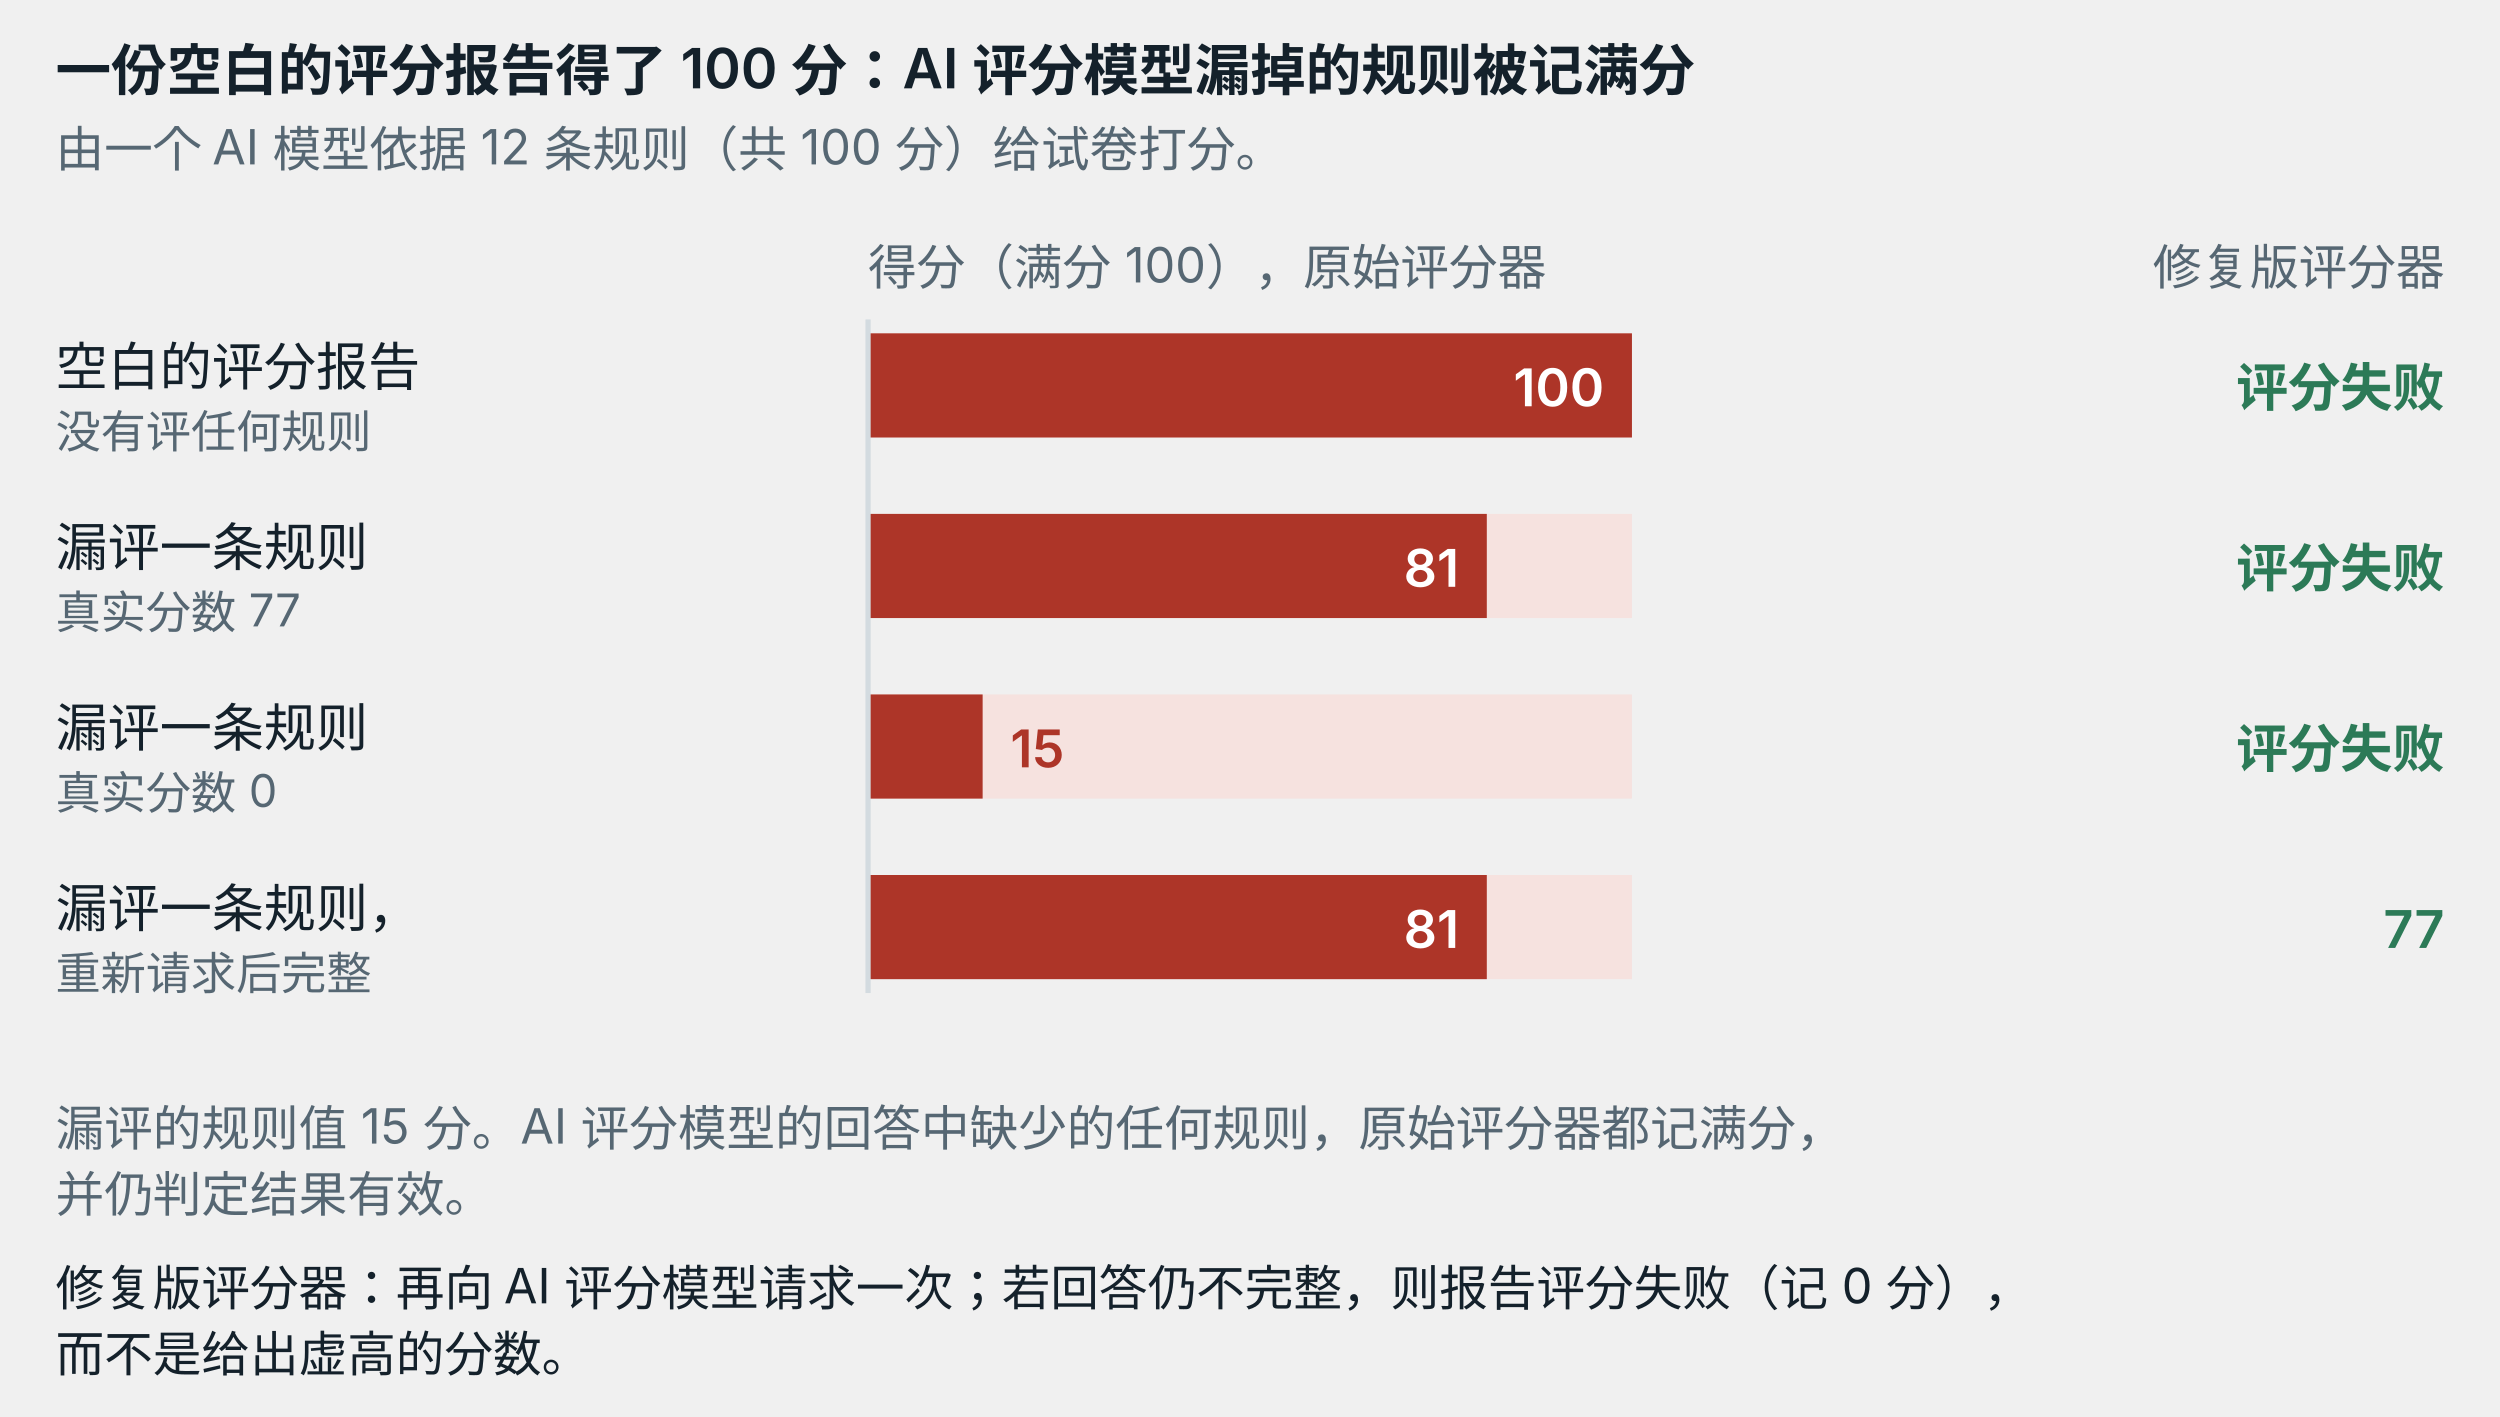
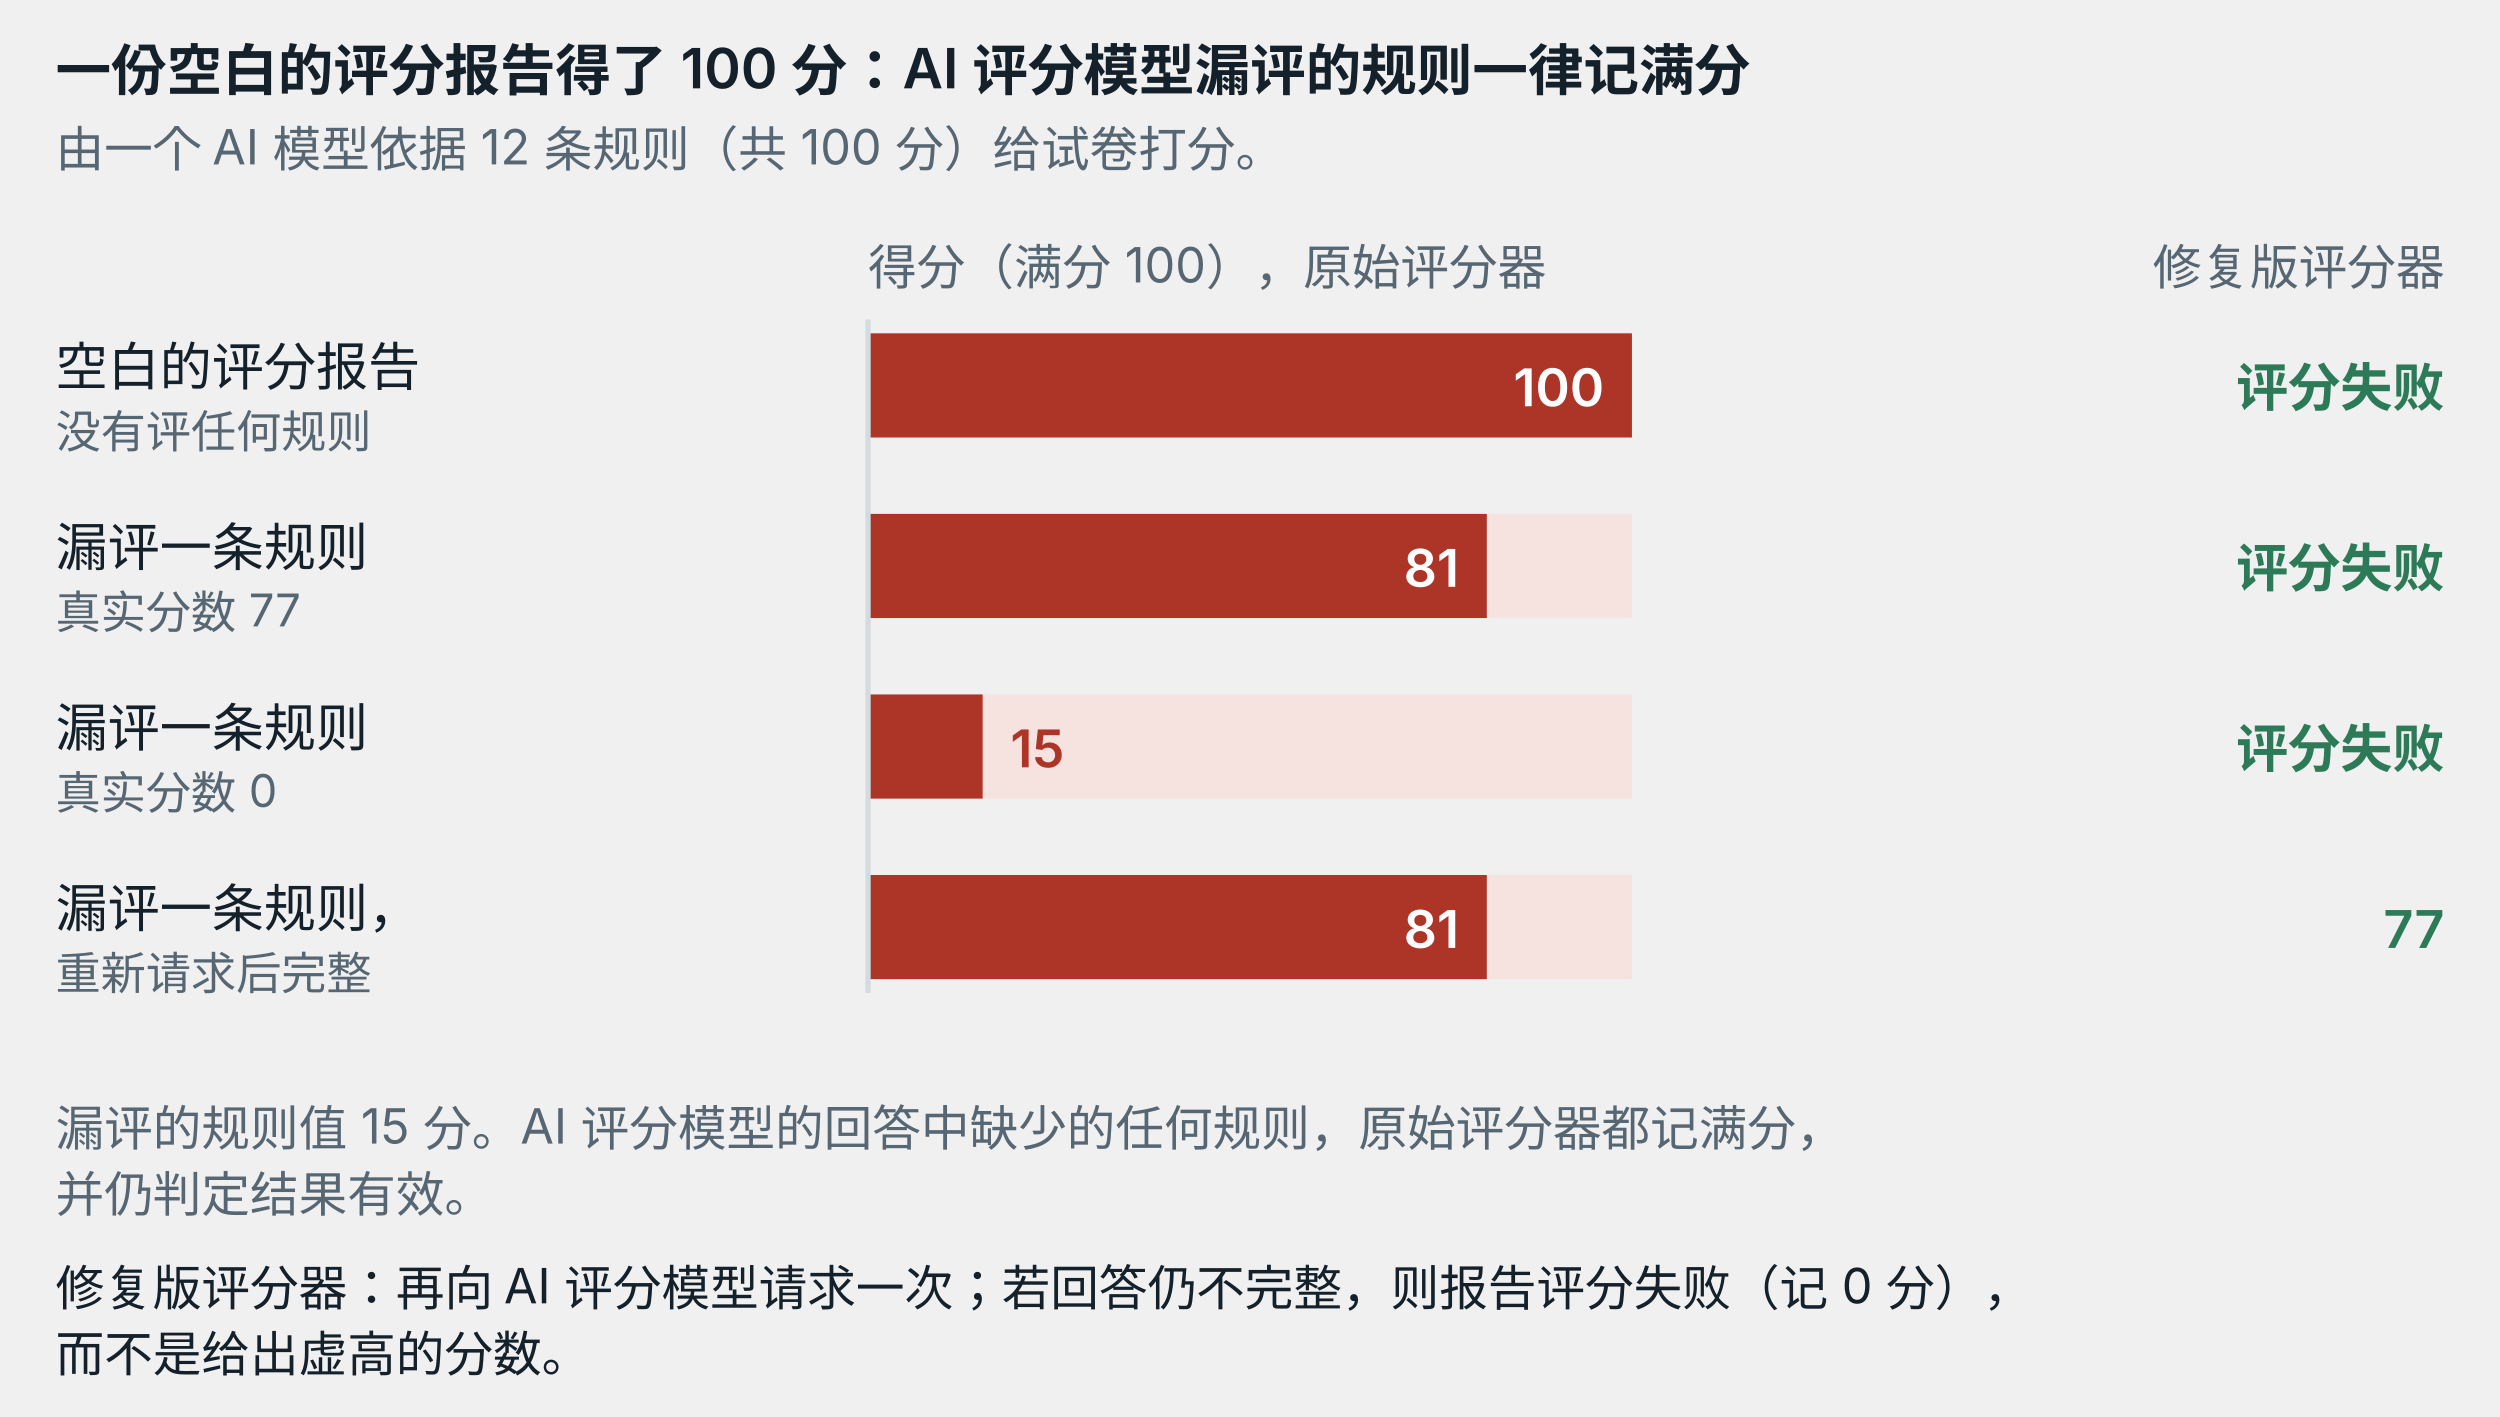
<svg xmlns="http://www.w3.org/2000/svg" viewBox="0 0 720 408" role="img">
  <style>
  .ink{fill:#14212b} .muted{fill:#566773} .rule{stroke:#d3dbe0} .bg{fill:#ffffff}
  .good{fill:#2c7a57} .bad{fill:#ad3528} .warn{fill:#9a6510} .acc{fill:#0f5c78} .onbar{fill:#ffffff}
  .goodS{stroke:#2c7a57} .badS{stroke:#ad3528} .accS{stroke:#0f5c78} .inkS{stroke:#14212b} .warnS{stroke:#9a6510} .ruleS{stroke:#d3dbe0}
  .goodBg{fill:#e4f2ea} .badBg{fill:#f6e2df} .warnBg{fill:#f6ecda} .accBg{fill:#e3eff4} .ruleF{fill:#eef2f4}
  text{font-family:"IBM Plex Sans","Noto Sans SC","PingFang SC","Microsoft YaHei",system-ui,-apple-system,"Segoe UI",sans-serif}
  @media (prefers-color-scheme: dark){
    .ink{fill:#e2e9ed} .muted{fill:#95a6b1} .rule{stroke:#2a3843} .bg{fill:#152029}
    .good{fill:#6cc79a} .bad{fill:#f08a7c} .warn{fill:#e0a64a} .acc{fill:#6cb6d3} .onbar{fill:#10181f}
    .goodS{stroke:#6cc79a} .badS{stroke:#f08a7c} .accS{stroke:#6cb6d3} .inkS{stroke:#e2e9ed} .warnS{stroke:#e0a64a} .ruleS{stroke:#2a3843}
    .goodBg{fill:#15302a} .badBg{fill:#3a1f1c} .warnBg{fill:#352a16} .accBg{fill:#16303c} .ruleF{fill:#1d2a34}
  }
</style>
-   <text x="16" y="26" class="ink" font-size="16" font-weight="600">一份空白的评分报告得了 100 分：AI 评分模型漏掉的规则被记满分</text>
+   <text x="16" y="26" class="ink" font-size="16" font-weight="600">一份空白的评分报告得了 100 分：AI 评分模型漏评的规则一律记满分</text>
  <text x="16" y="48" class="muted" font-size="14">由一个 AI 模型依据 12 条规则（共 100 分）给试卷打分。</text>
  <text x="250" y="82" class="muted" font-size="14">得分（满分 100），原始评分器</text>
  <text x="704" y="82" class="muted" font-size="14" text-anchor="end">修复版评分器</text>
  <text x="16" y="111" class="ink" font-size="15">空白的评分报告</text>
  <text x="16" y="129" class="muted" font-size="13">没有评任何规则</text>
  <rect class="badBg" x="250" y="96" width="220" height="30" />
  <rect class="bad" x="250" y="96" width="220.0" height="30" />
  <text x="462.0" y="117" class="onbar" font-size="15" font-weight="600" text-anchor="end">100</text>
  <text x="704" y="117" class="good" font-size="15" font-weight="600" text-anchor="end">评分失败</text>
  <text x="16" y="163" class="ink" font-size="15">漏评一条规则</text>
  <text x="16" y="181" class="muted" font-size="13">真实分数 77</text>
  <rect class="badBg" x="250" y="148" width="220" height="30" />
  <rect class="bad" x="250" y="148" width="178.2" height="30" />
  <text x="420.2" y="169" class="onbar" font-size="15" font-weight="600" text-anchor="end">81</text>
  <text x="704" y="169" class="good" font-size="15" font-weight="600" text-anchor="end">评分失败</text>
  <text x="16" y="215" class="ink" font-size="15">漏评一条规则</text>
  <text x="16" y="233" class="muted" font-size="13">真实分数 0</text>
  <rect class="badBg" x="250" y="200" width="220" height="30" />
  <rect class="bad" x="250" y="200" width="33.0" height="30" />
  <text x="291.0" y="221" class="bad" font-size="15" font-weight="600">15</text>
  <text x="704" y="221" class="good" font-size="15" font-weight="600" text-anchor="end">评分失败</text>
  <text x="16" y="267" class="ink" font-size="15">漏评一条规则，</text>
  <text x="16" y="285" class="muted" font-size="13">重新请求后完整</text>
  <rect class="badBg" x="250" y="252" width="220" height="30" />
  <rect class="bad" x="250" y="252" width="178.2" height="30" />
  <text x="420.2" y="273" class="onbar" font-size="15" font-weight="600" text-anchor="end">81</text>
  <text x="704" y="273" class="good" font-size="15" font-weight="600" text-anchor="end">77</text>
  <line class="rule" x1="250" y1="92" x2="250" y2="286" stroke-width="1.5" />
  <text x="16" y="330" class="muted" font-size="14">漏评的规则值 15 分。AI 评分模型的回答中缺少的任何规则，原始评分器都记满分，</text>
  <text x="16" y="349" class="muted" font-size="14">并仍判定结果有效。</text>
  <text x="16" y="376" class="ink" font-size="14">修复版评分器：再向 AI 评分模型请求一次；若回答仍不完整，则报告评分失败（记 0 分），</text>
  <text x="16" y="395" class="ink" font-size="14">而不是给出虚高的分数。</text>
</svg>
